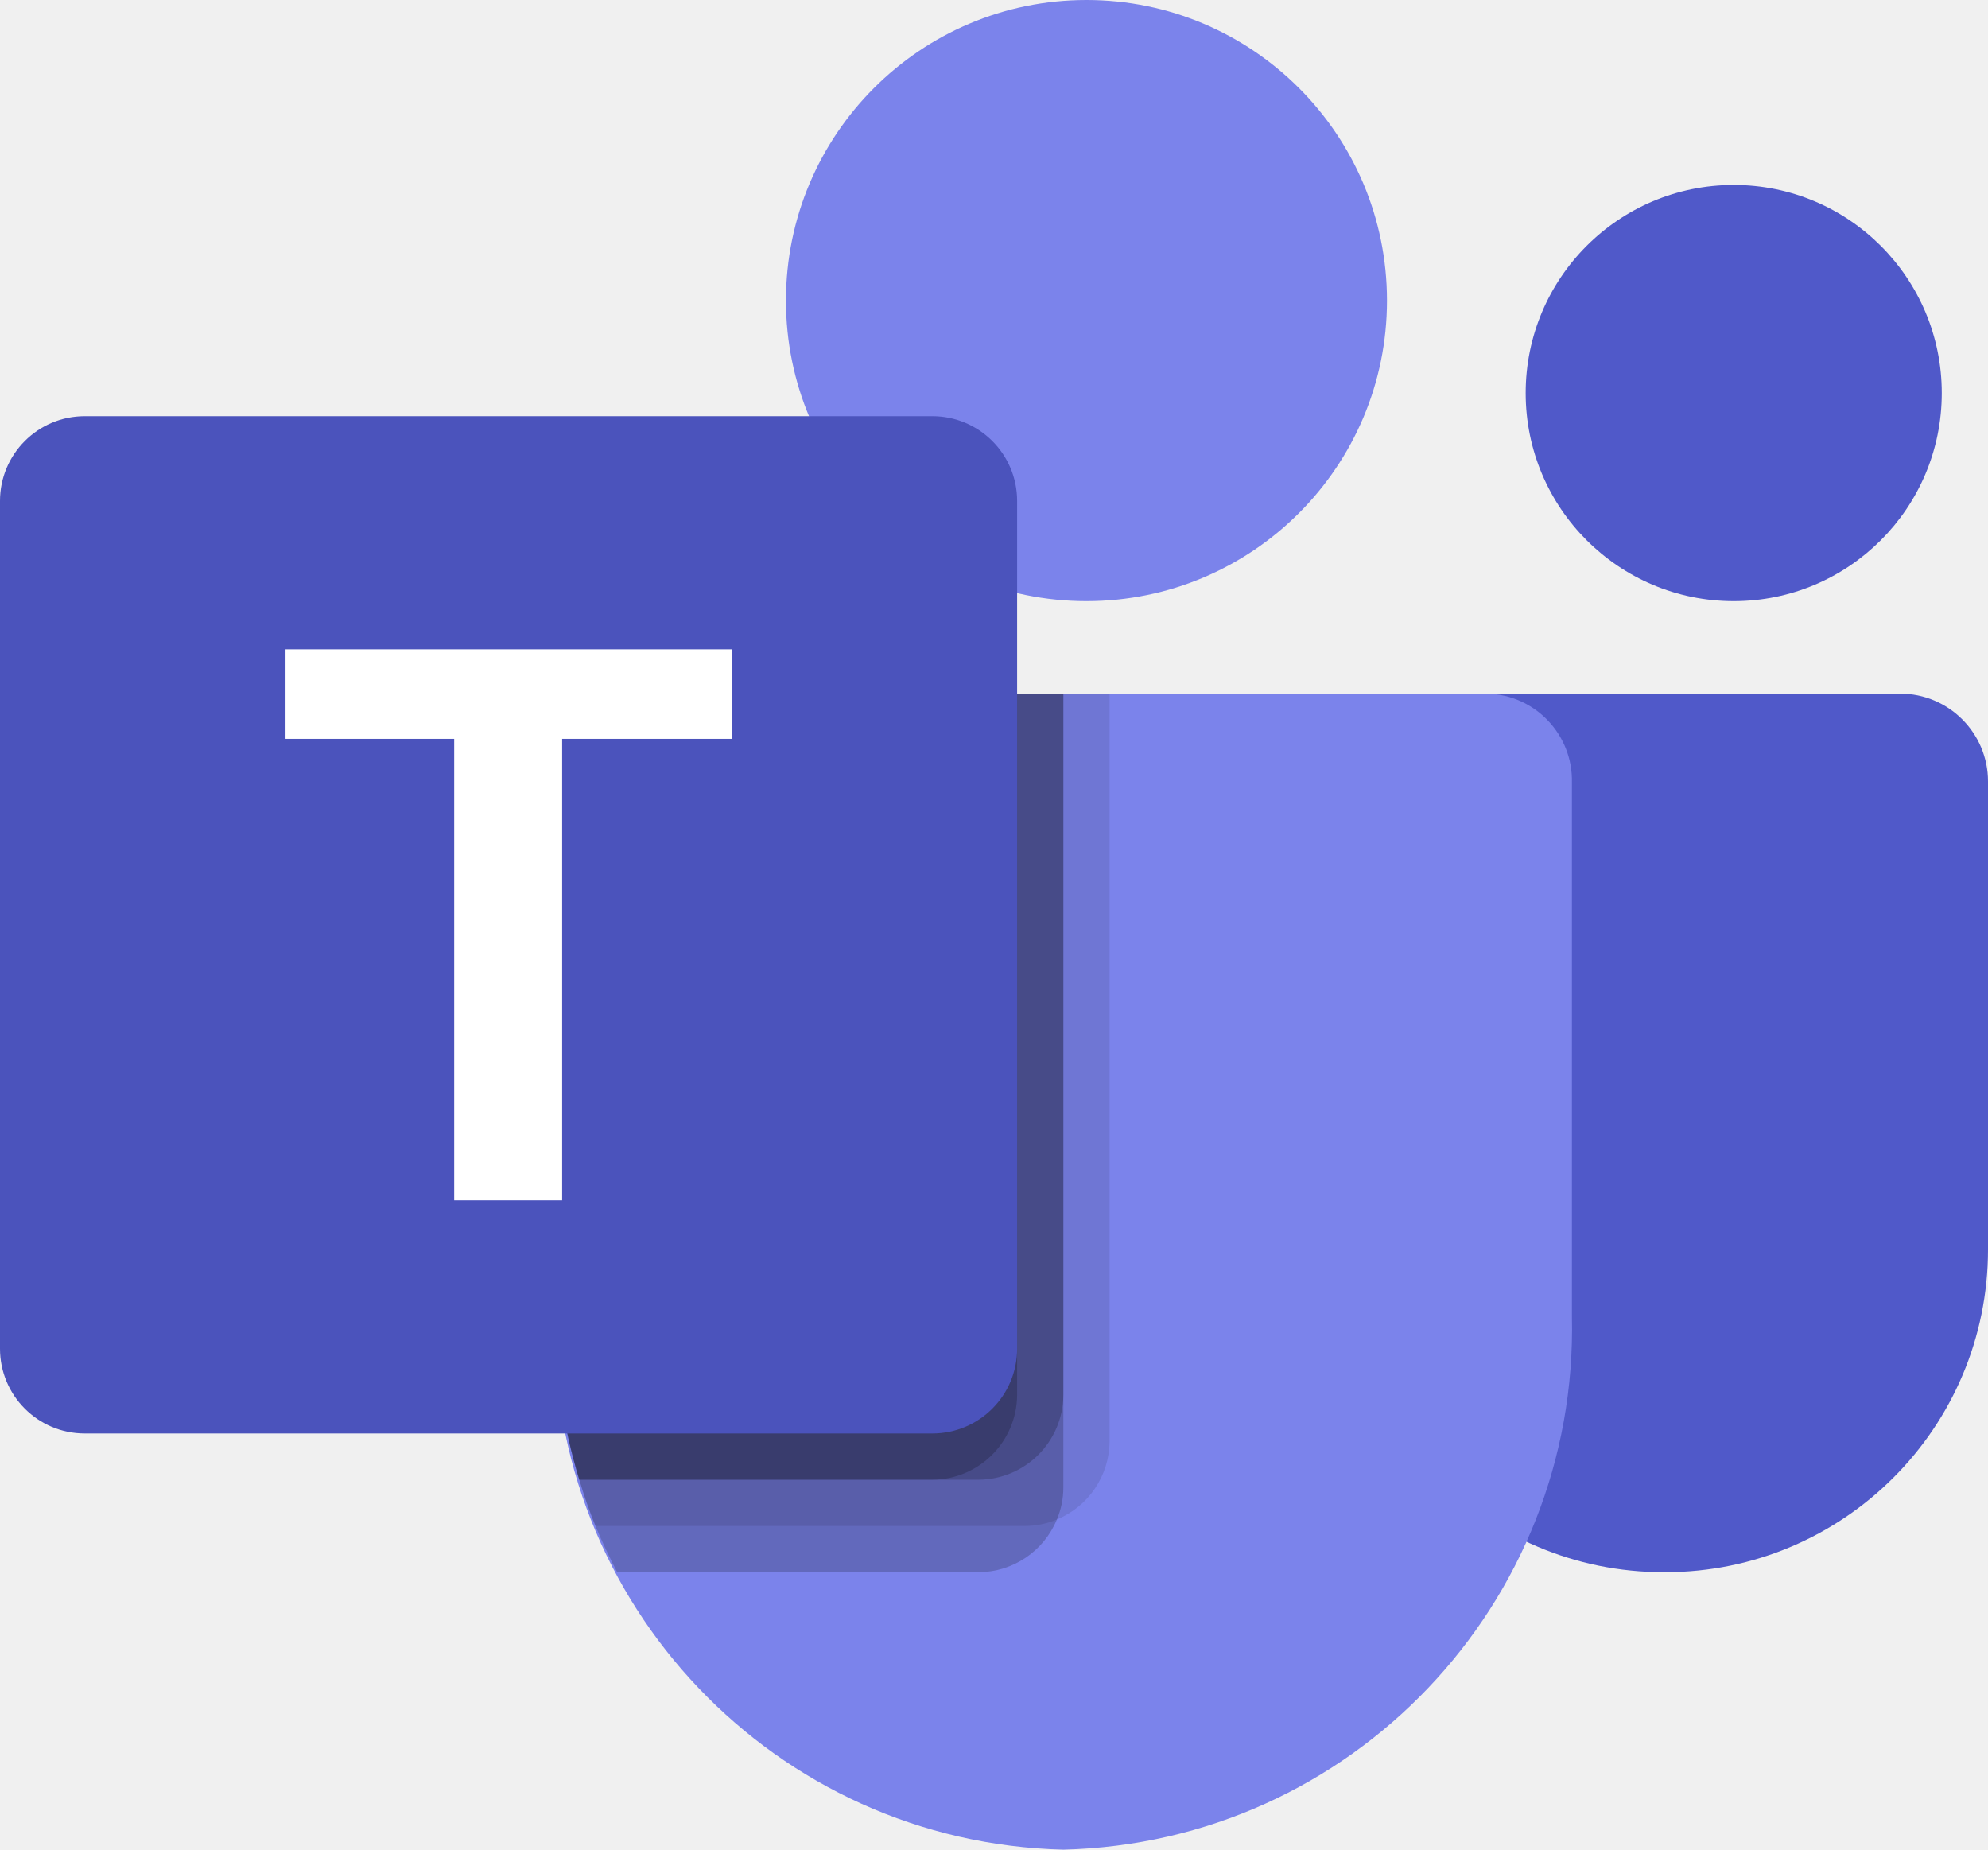
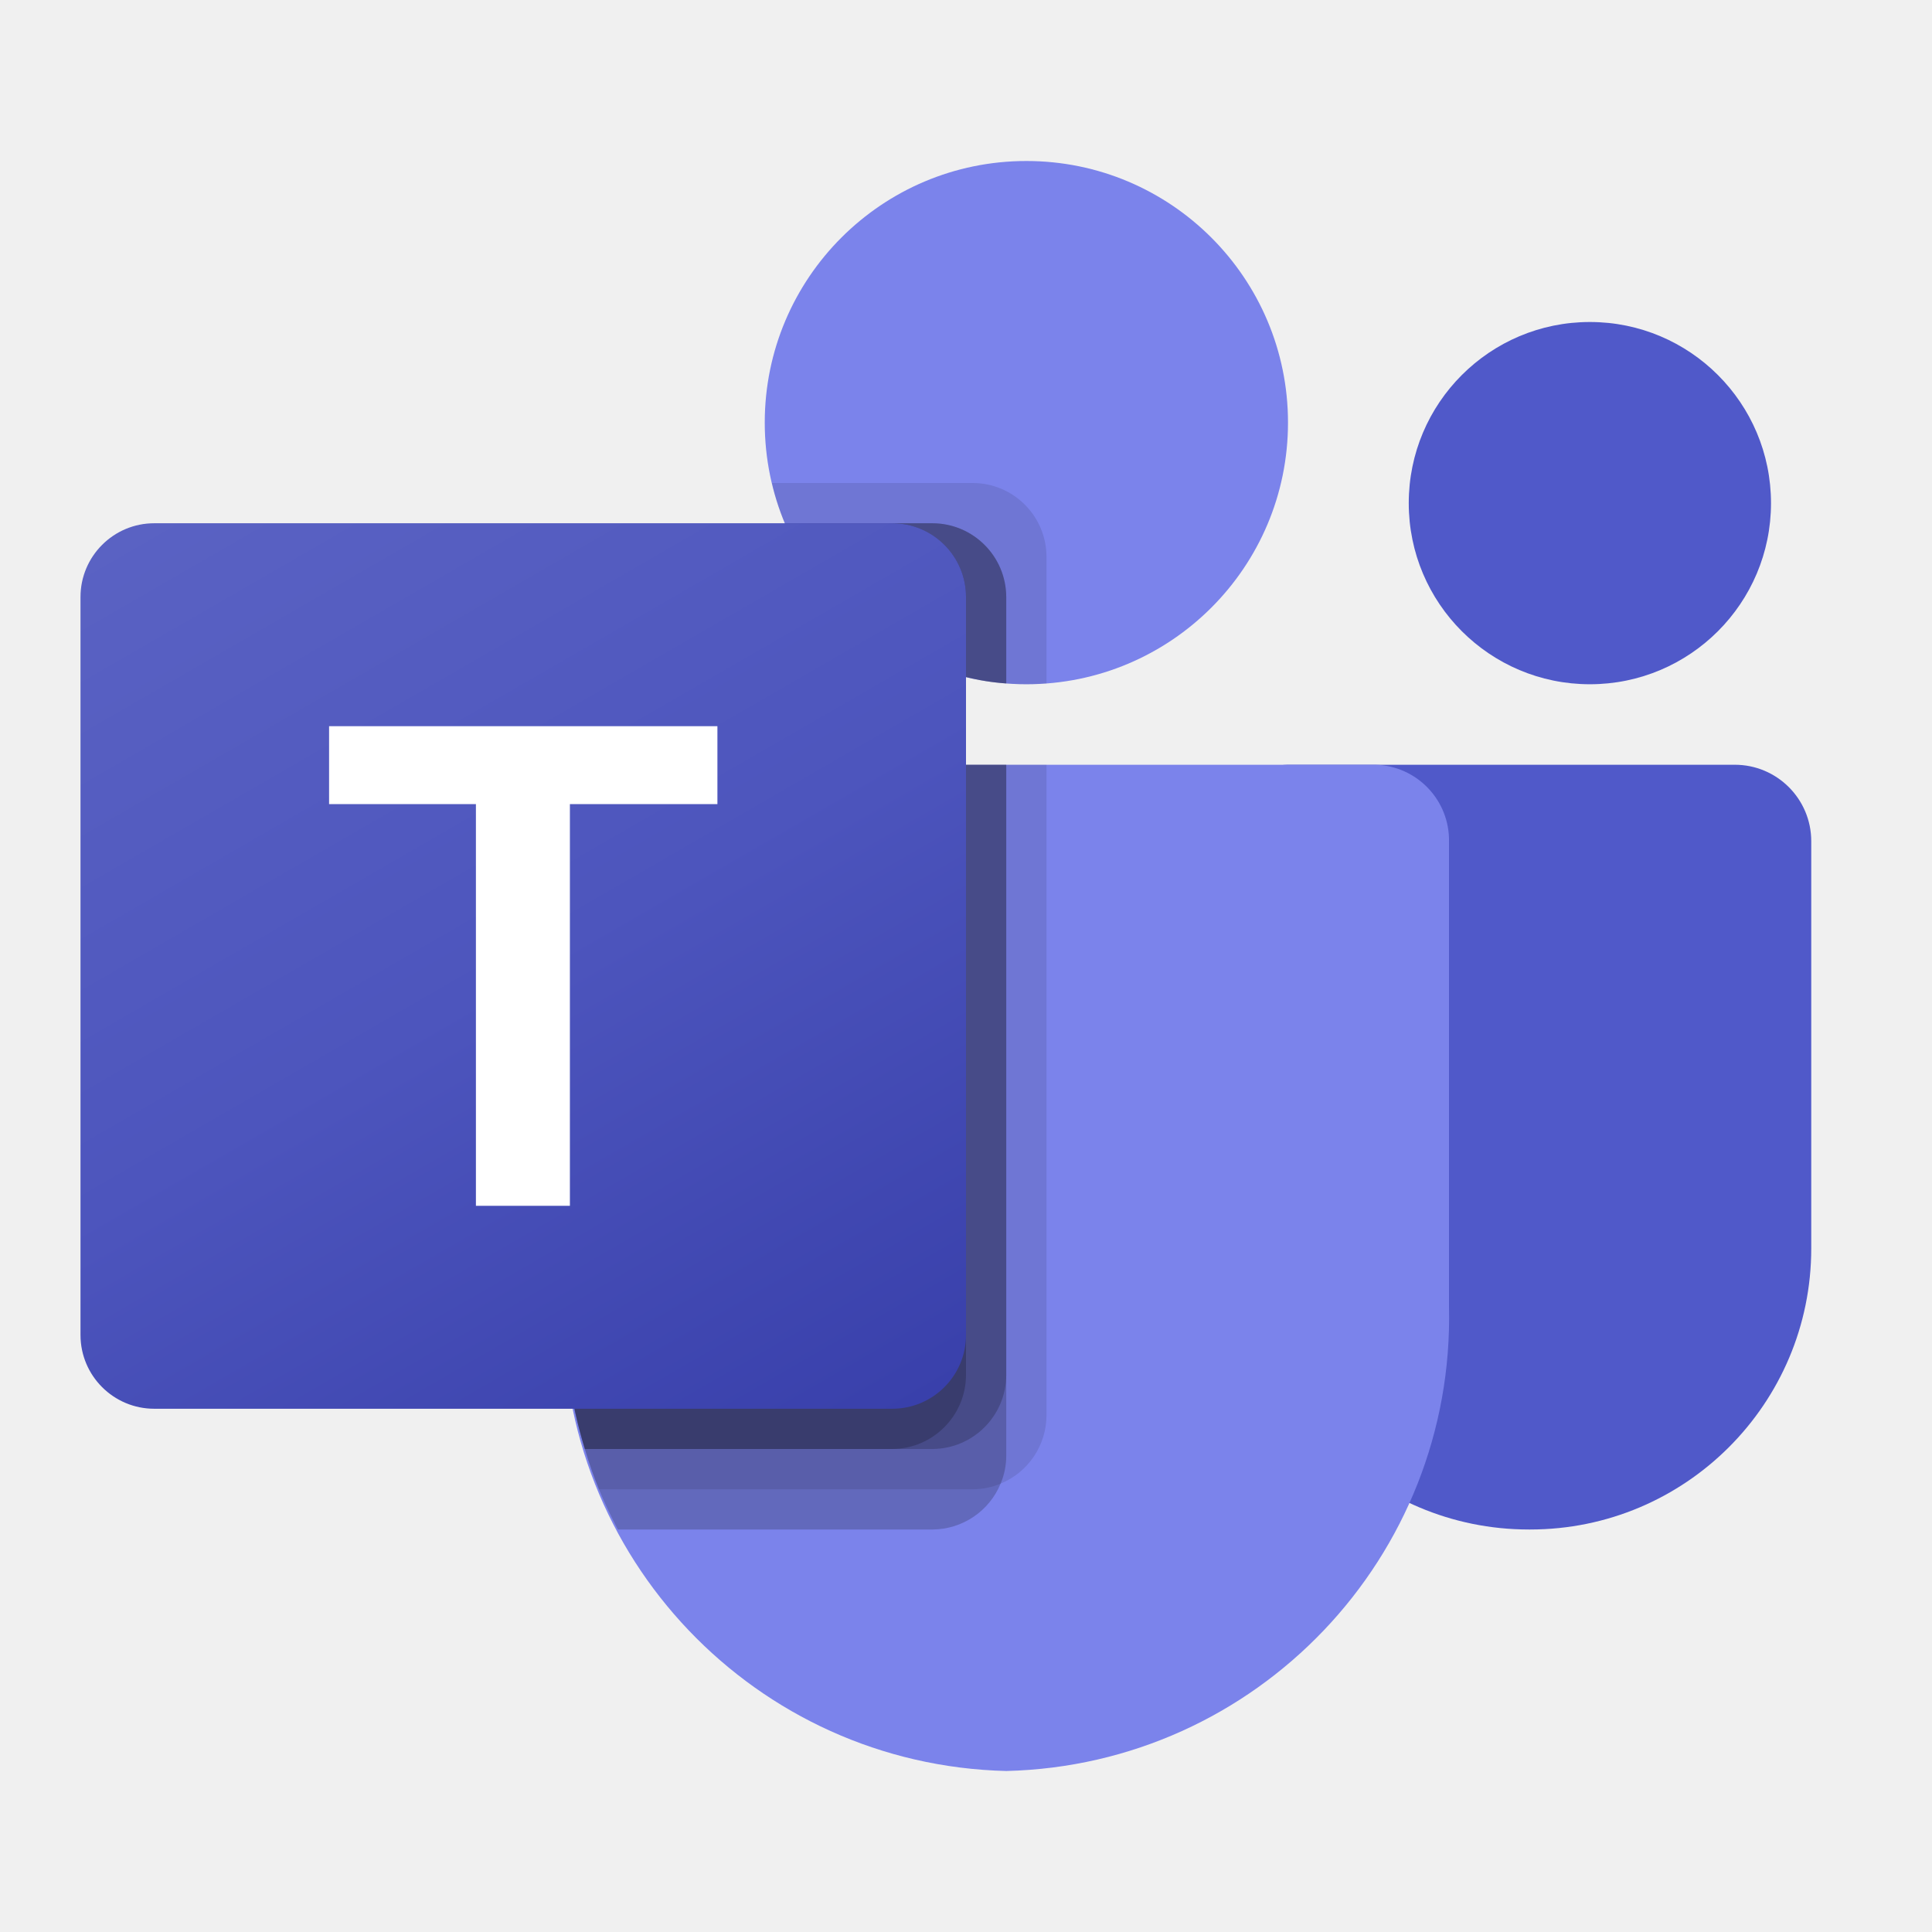
- <svg xmlns="http://www.w3.org/2000/svg" viewBox="0 0 2228.833 2073.333">
-   <path fill="#5059c9" d="M1554.637 777.5h575.713c54.391 0 98.483 44.092 98.483 98.483v524.398c0 199.901-162.051 361.952-361.952 361.952h-1.711c-199.901.028-361.975-161.999-362.003-361.9V828.971c0-28.431 23.04-51.471 51.47-51.471z" />
-   <circle fill="#5059c9" cx="1943.75" cy="440.583" r="233.25" />
-   <circle fill="#7b83eb" cx="1218.083" cy="336.917" r="336.917" />
-   <path fill="#7b83eb" d="M1667.323 777.5H717.01c-53.743 1.33-96.257 45.931-95.01 99.676v598.105c-7.505 322.519 247.657 590.16 570.167 598.053 322.51-7.893 577.671-275.534 570.167-598.053V877.176c1.246-53.745-41.268-98.346-95.011-99.676z" />
-   <path opacity=".1" d="M1244 777.5v838.145c-.258 38.435-23.549 72.964-59.09 87.598a91.856 91.856 0 0 1-35.765 7.257H667.613c-6.738-17.105-12.958-34.21-18.142-51.833-18.144-59.477-27.402-121.307-27.472-183.49V877.02c-1.246-53.659 41.198-98.19 94.855-99.52H1244z" />
-   <path opacity=".2" d="M1192.167 777.5v889.978a91.802 91.802 0 0 1-7.257 35.773c-14.634 35.541-49.163 58.832-87.598 59.09H691.975c-8.812-17.105-17.105-34.21-24.362-51.833-7.257-17.623-12.958-34.21-18.142-51.833-18.144-59.476-27.402-121.307-27.472-183.49V877.02c-1.246-53.659 41.198-98.19 94.855-99.52h575.313z" />
-   <path opacity=".2" d="M1192.167 777.5v786.312c-.395 52.223-42.632 94.46-94.855 94.855h-447.84c-18.144-59.476-27.402-121.307-27.472-183.49V877.02c-1.246-53.658 41.198-98.19 94.855-99.52h475.312z" />
-   <path opacity=".2" d="M1140.333 777.5v786.312c-.395 52.223-42.632 94.46-94.855 94.855H649.472c-18.144-59.476-27.402-121.307-27.472-183.49V877.02c-1.246-53.658 41.198-98.19 94.855-99.52h423.478z" />
-   <path fill="#4b53bc" d="M95.01 466.5h950.312c52.473 0 95.01 42.538 95.01 95.01v950.312c0 52.473-42.538 95.01-95.01 95.01H95.01c-52.473 0-95.01-42.538-95.01-95.01V561.51c0-52.472 42.538-95.01 95.01-95.01z" />
-   <path fill="#fff" d="M820.211 828.193H630.241v517.297H509.211V828.193H320.123V727.844h500.088z" />
+ <svg xmlns="http://www.w3.org/2000/svg" viewBox="0 0 48 48">
+   <defs>
+     <linearGradient id="a" x1="5.822" y1="11.568" x2="20.178" y2="36.432" gradientUnits="userSpaceOnUse">
+       <stop offset="0" stop-color="#5a62c3" />
+       <stop offset=".5" stop-color="#4d55bd" />
+       <stop offset="1" stop-color="#3940ab" />
+     </linearGradient>
+   </defs>
+   <path d="M31.993 19H43.1a1.9 1.9 0 0 1 1.9 1.9v10.117A6.983 6.983 0 0 1 38.017 38h-.033A6.983 6.983 0 0 1 31 31.017V19.993a.993.993 0 0 1 .993-.993z" fill="#5059c9" />
+   <circle cx="39.5" cy="12.5" r="4.5" fill="#5059c9" />
+   <circle cx="25.5" cy="10.5" r="6.5" fill="#7b83eb" />
+   <path d="M34.167 19H15.833A1.88 1.88 0 0 0 14 20.923v11.539A11.279 11.279 0 0 0 25 44a11.279 11.279 0 0 0 11-11.538V20.923A1.88 1.88 0 0 0 34.167 19z" fill="#7b83eb" />
+   <path fill="none" d="M0 0h48v48H0z" />
+   <path d="M26 19v16.17a1.841 1.841 0 0 1-1.14 1.69 1.772 1.772 0 0 1-.69.14h-9.29c-.13-.33-.25-.66-.35-1a12.179 12.179 0 0 1-.53-3.54V20.92A1.877 1.877 0 0 1 15.83 19z" opacity=".1" />
+   <path d="M25 19v17.17a1.772 1.772 0 0 1-.14.69A1.841 1.841 0 0 1 23.17 38h-7.82c-.17-.33-.33-.66-.47-1s-.25-.66-.35-1a12.179 12.179 0 0 1-.53-3.54V20.92A1.877 1.877 0 0 1 15.83 19z" opacity=".2" />
+   <path d="M25 19v15.17A1.844 1.844 0 0 1 23.17 36h-8.64a12.179 12.179 0 0 1-.53-3.54V20.92A1.877 1.877 0 0 1 15.83 19z" opacity=".2" />
+   <path d="M24 19v15.17A1.844 1.844 0 0 1 22.17 36h-7.64a12.179 12.179 0 0 1-.53-3.54V20.92A1.877 1.877 0 0 1 15.83 19z" opacity=".2" />
+   <path d="M26 13.83v3.15c-.17.01-.33.02-.5.02s-.33-.01-.5-.02a5.489 5.489 0 0 1-1-.16A6.5 6.5 0 0 1 19.5 13a5.556 5.556 0 0 1-.32-1h4.99A1.837 1.837 0 0 1 26 13.83z" opacity=".1" />
+   <path d="M25 14.83v2.15a5.489 5.489 0 0 1-1-.16A6.5 6.5 0 0 1 19.5 13h3.67A1.837 1.837 0 0 1 25 14.83z" opacity=".2" />
+   <path d="M25 14.83v2.15a5.489 5.489 0 0 1-1-.16A6.5 6.5 0 0 1 19.5 13h3.67A1.837 1.837 0 0 1 25 14.83z" opacity=".2" />
+   <path d="M24 14.83v1.99A6.5 6.5 0 0 1 19.5 13h2.67A1.837 1.837 0 0 1 24 14.83z" opacity=".2" />
+   <rect x="2" y="13" width="22" height="22" rx="1.833" fill="url(#a)" />
+   <path d="M17.824 19.978h-3.665v9.98h-2.335v-9.98H8.176v-1.936h9.648z" fill="#fff" />
</svg>
